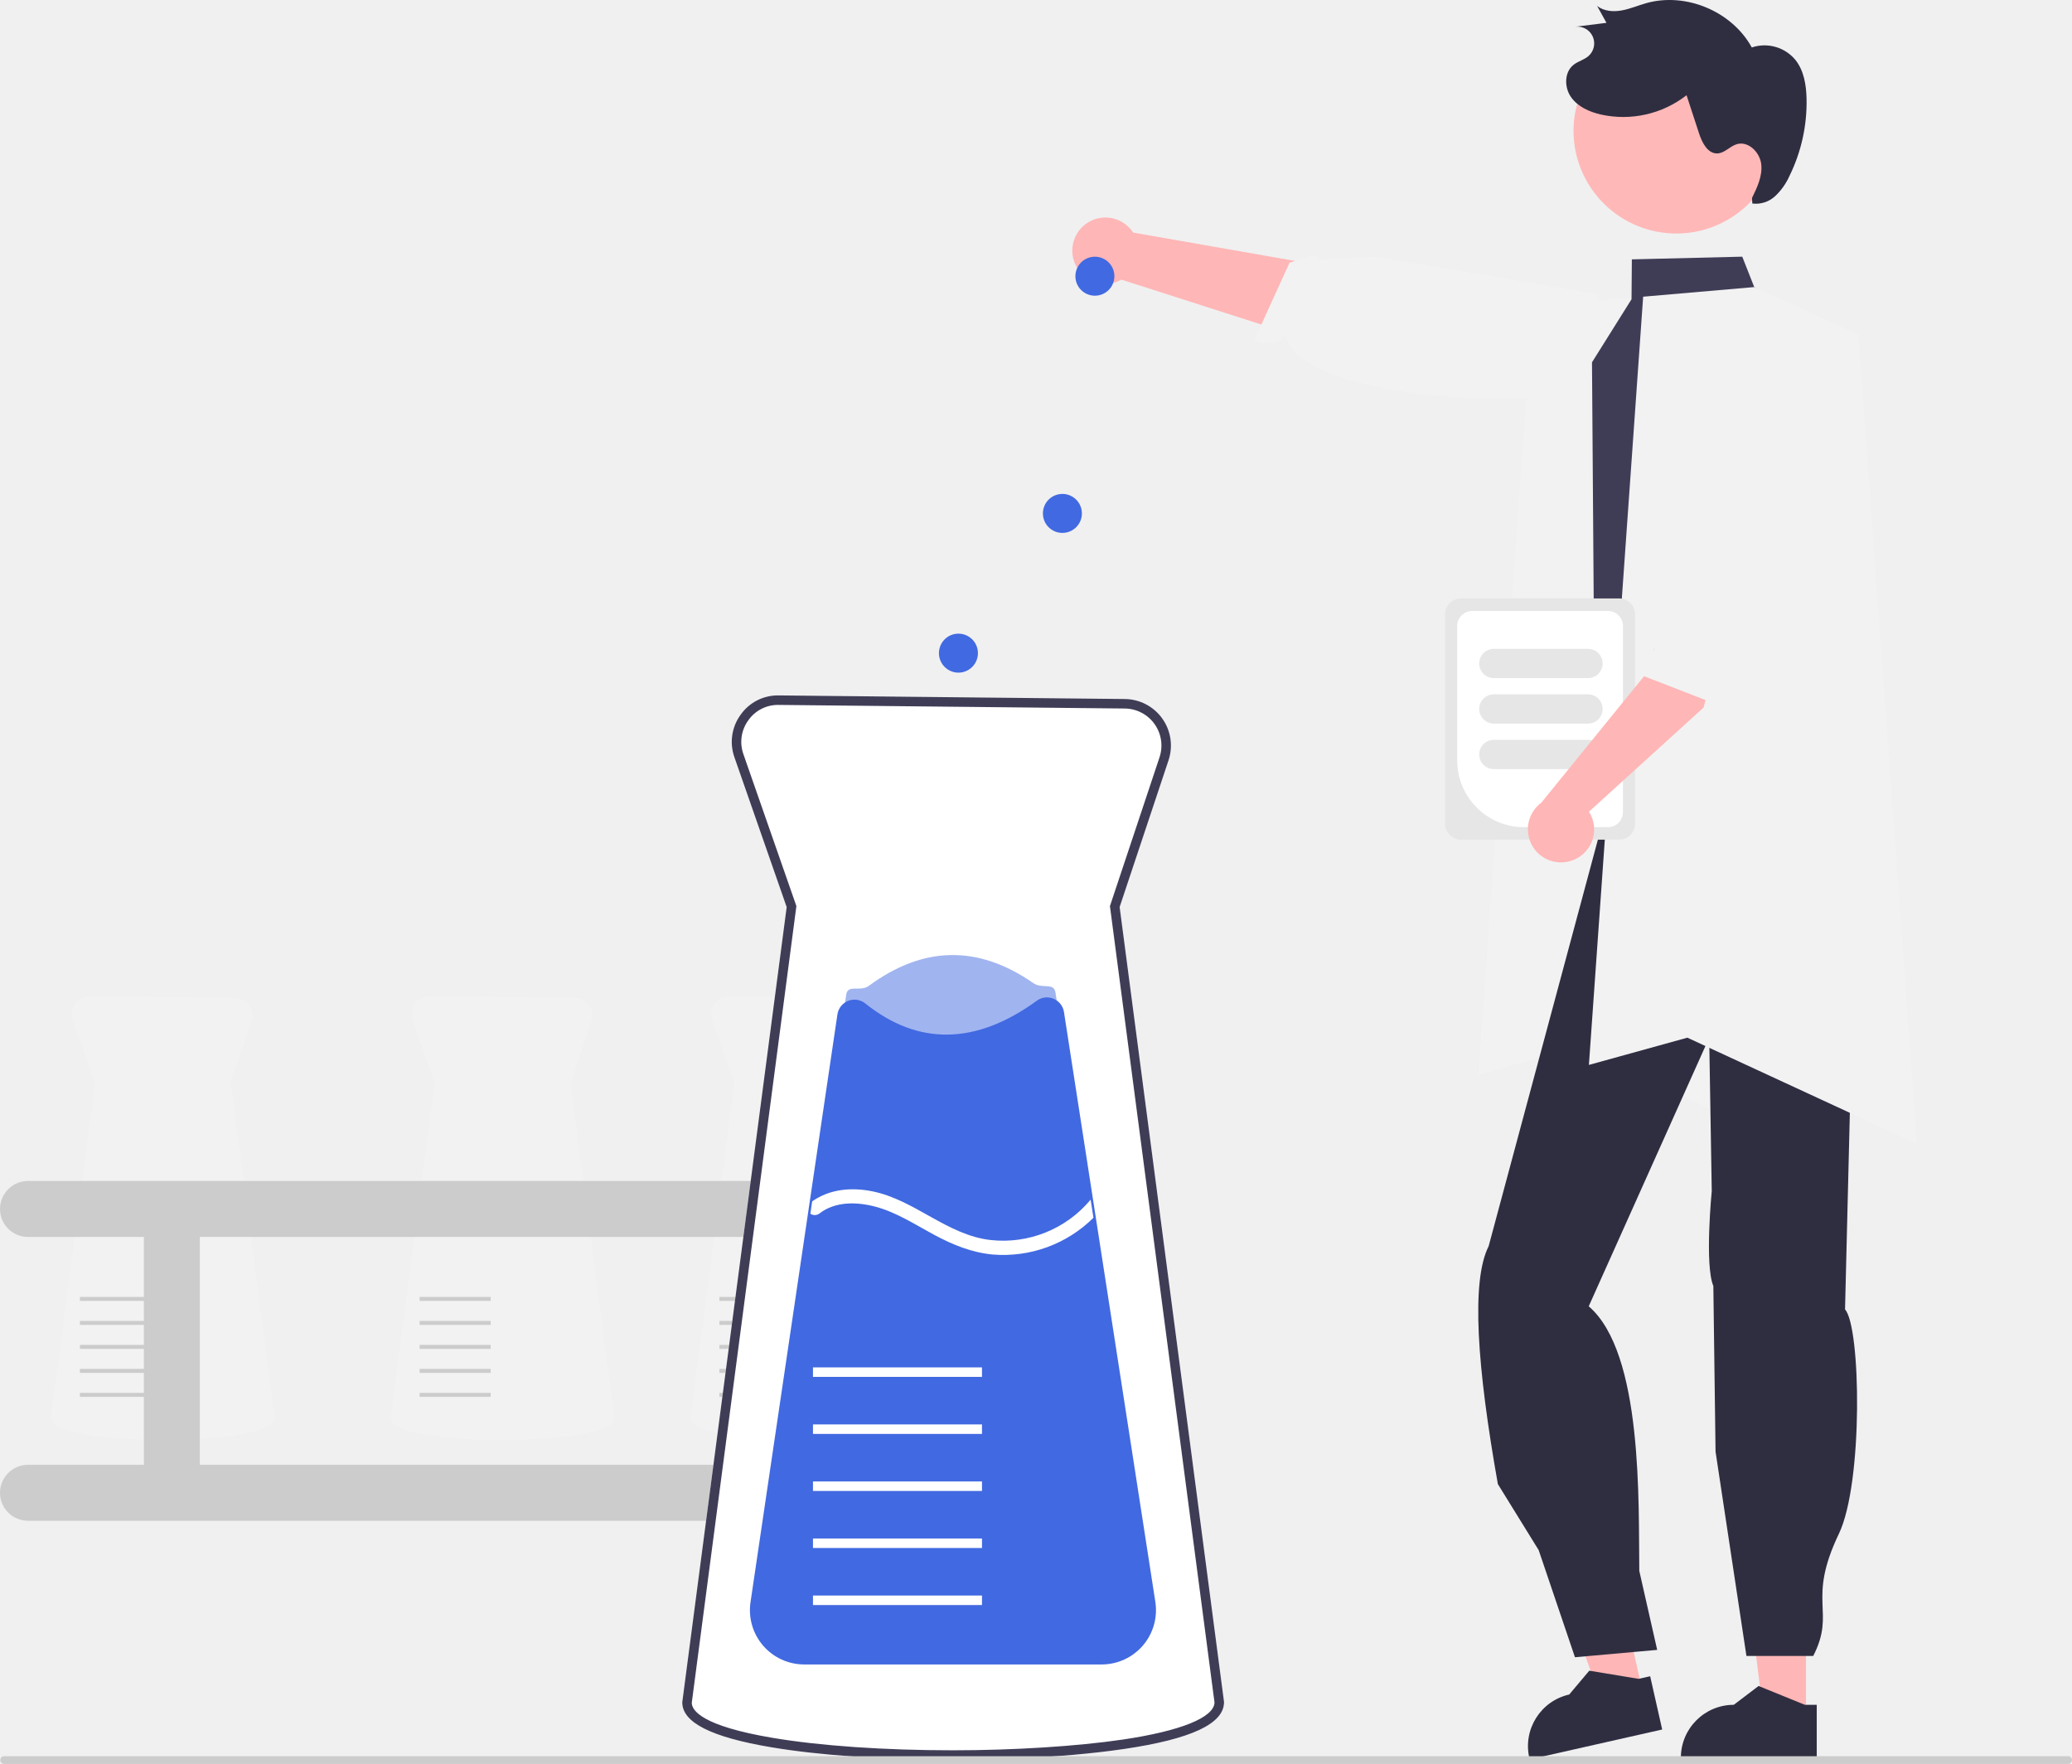
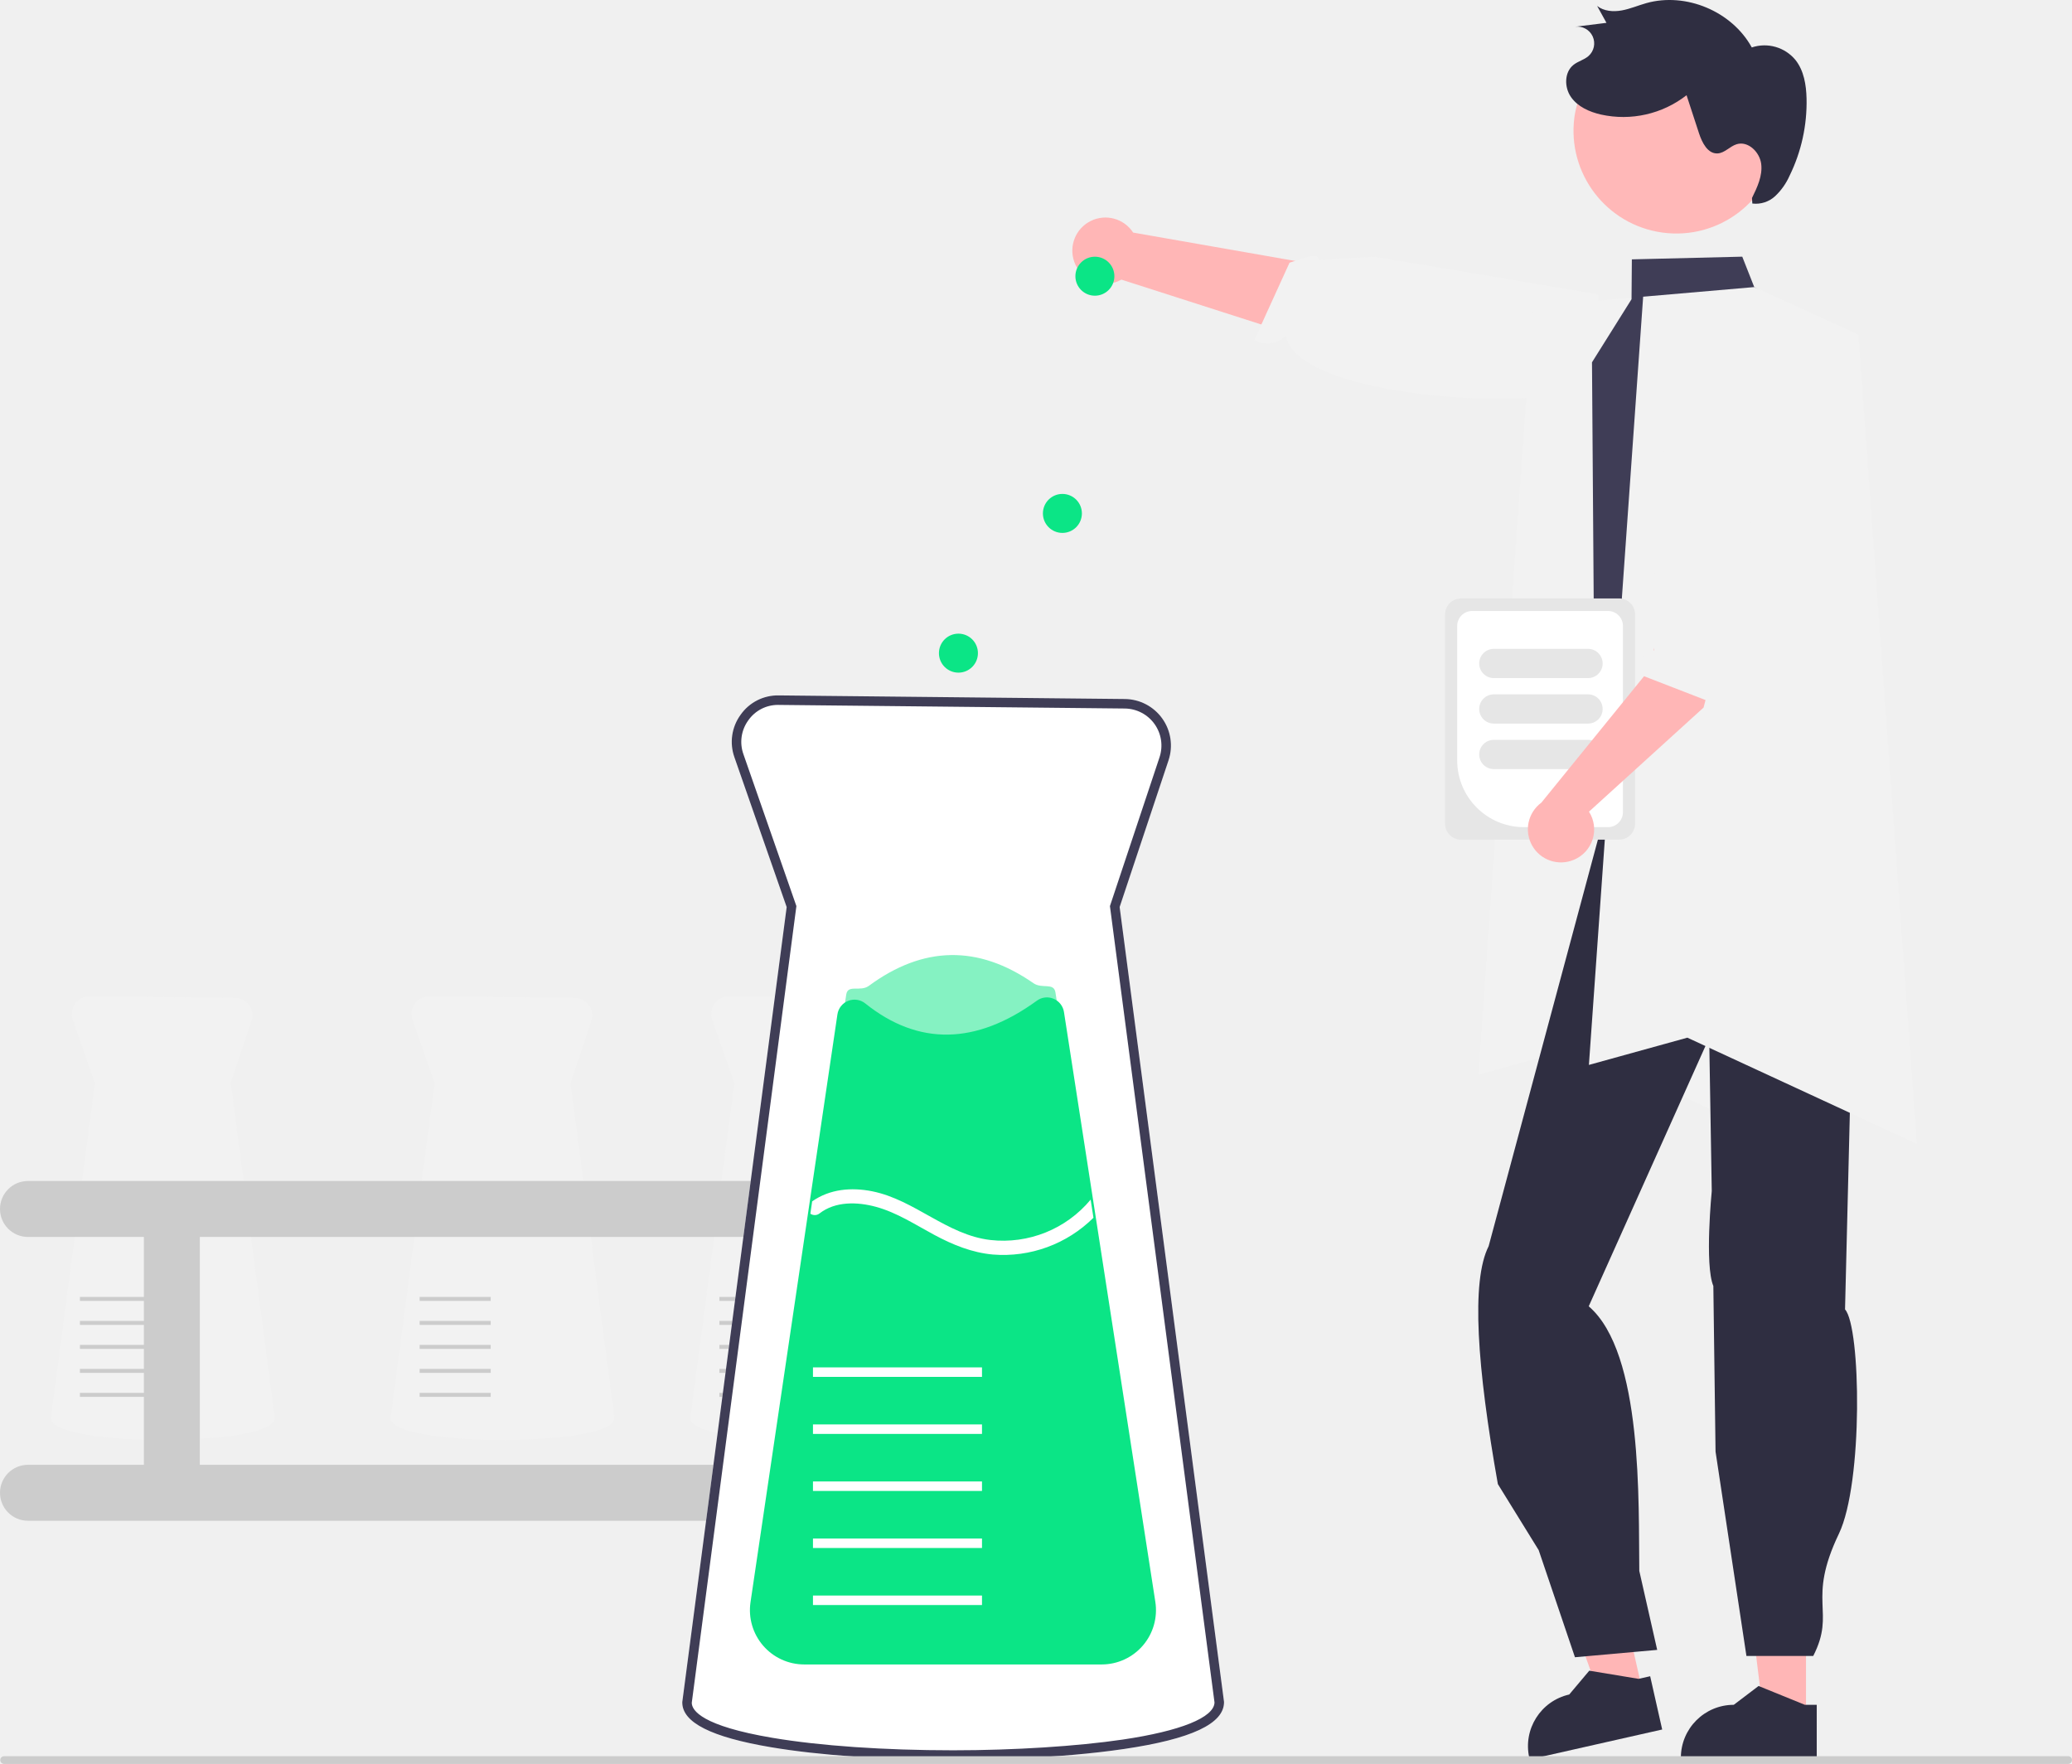
<svg xmlns="http://www.w3.org/2000/svg" data-name="Layer 1" width="637.748" height="542.828" viewBox="0 0 637.748 542.828">
  <path d="M611.767,259.126A10.132,10.132,0,0,0,626.293,264.637l87.876,28.188,29.084-22.818L629.904,250.16a10.187,10.187,0,0,0-18.138,8.966Z" transform="translate(-281.1258 -178.5859)" fill="#ffb6b6" />
  <path d="M774.531,296.795s-.796-1.953-11.311,2.296c-13.052,5.274-82.537,1.748-86.388-17.198a7.96,7.96,0,0,1-9.661,1.375l10.862-23.842c5.654-1.807,8.727-3.145,9.092-.842l17-1L772.976,269.175l1.903,23.766Z" transform="translate(-281.1258 -178.5859)" fill="#f2f2f2" />
  <polygon points="471.753 94.306 505.945 91.346 538 105.999 556 354.999 485.362 322.331 455.055 330.716 471.753 94.306" fill="#f2f2f2" />
  <polygon points="555.874 528.874 542.905 528.873 536.735 478.848 555.876 478.849 555.874 528.874" fill="#ffb6b6" />
  <path d="M840.307,720.031l-41.819-.002v-.529a16.278,16.278,0,0,1,16.277-16.277h.001l7.639-5.795,14.252,5.796,3.651 0Z" transform="translate(-281.1258 -178.5859)" fill="#2f2e41" />
  <polygon points="505.615 520.701 492.964 523.557 475.926 476.12 494.598 471.904 505.615 520.701" fill="#ffb6b6" />
  <path d="M792.736,710.821l-40.792,9.21-.117-.516A16.278,16.278,0,0,1,764.12,700.053l.001-0,6.175-7.335,15.179,2.514,3.561-.804Z" transform="translate(-281.1258 -178.5859)" fill="#2f2e41" />
  <path d="M853.426,401.633c6.081,18.339,5.438,38.246-1.462,59.612l-2.949,120.293c4.876,5.366,5.621,53.38-1.889,69.047-10.03,20.921-.806,23.718-7.896,37.598H818.665l-9.505-62.881-.677-50.969c-2.731-6.467-.489-29.225-.489-29.225L807.205,497.917,770.126,580.585c16.799,14.379,15.287,60.826,15.564,81.427l5.508,24.309-25.31,2.263-11.169-32.967-12.558-20.315c-6.399-35.996-8.297-62.422-2.841-73.216l37.222-138.486Z" transform="translate(-281.1258 -178.5859)" fill="#2f2e41" />
  <path d="M856.061,395.512l-3.39-6.78c-4.15-25.71-8.25-49.69-2.68-71.26.35-18.83-5.47-36.52-21.63-46.18l-7.29-4.36-3.69-9.36-33.98.83-.1,12.27-12.17,19.41v.08l.76,105.62,3.36,10.9-5.07,12.68,2.69,8.09,66.99-10.71,7.79-1.25a13.918,13.918,0,0,0,2.59-1.13,14.232,14.232,0,0,0,6.22-6.95c.07-.17.13-.33.19-.5a13.934,13.934,0,0,0,.9-4.3A14.303,14.303,0,0,0,856.061,395.512Z" transform="translate(-281.1258 -178.5859)" fill="#3f3d56" />
  <path d="M857.551,402.612a13.934,13.934,0,0,1-.9,4.3l-6.41,7.45a13.918,13.918,0,0,1-2.59,1.13l-7.79,1.25,11.27-21.19-24.77-54.23Z" transform="translate(-281.1258 -178.5859)" opacity="0.2" />
  <path d="M331.253,621.713a148.84,148.84,0,0,1-23.52-1.628c-7.248-1.226-10.924-2.967-10.924-5.176l.003-.04L310.334,511.919l-6.81-19.522a5.409,5.409,0,0,1,5.163-7.19l44.784.466a5.409,5.409,0,0,1,5.075,7.119l-6.375,19.124,13.522,102.953C365.697,620.281,344.046,621.713,331.253,621.713Z" transform="translate(-281.1258 -178.5859)" fill="#f2f2f2" />
  <rect x="24.602" y="428.635" width="21.876" height="1.23" fill="#ccc" />
  <rect x="24.602" y="421.254" width="21.876" height="1.23" fill="#ccc" />
  <rect x="24.602" y="413.874" width="21.876" height="1.23" fill="#ccc" />
  <rect x="24.602" y="406.493" width="21.876" height="1.23" fill="#ccc" />
  <rect x="24.602" y="399.112" width="21.876" height="1.23" fill="#ccc" />
  <path d="M528.073,621.713a148.84,148.84,0,0,1-23.52-1.628c-7.248-1.226-10.924-2.967-10.924-5.176l.003-.04L507.154,511.919l-6.81-19.522a5.409,5.409,0,0,1,5.163-7.19l44.784.466a5.409,5.409,0,0,1,5.075,7.119l-6.375,19.124,13.522,102.953C562.516,620.281,540.865,621.713,528.073,621.713Z" transform="translate(-281.1258 -178.5859)" fill="#f2f2f2" />
  <rect x="221.422" y="428.635" width="21.876" height="1.23" fill="#ccc" />
  <rect x="221.422" y="421.254" width="21.876" height="1.23" fill="#ccc" />
  <rect x="221.422" y="413.874" width="21.876" height="1.23" fill="#ccc" />
  <rect x="221.422" y="406.493" width="21.876" height="1.23" fill="#ccc" />
  <rect x="221.422" y="399.112" width="21.876" height="1.23" fill="#ccc" />
  <path d="M435.814,621.713a148.84,148.84,0,0,1-23.52-1.628c-7.248-1.226-10.924-2.967-10.924-5.176l.003-.04L414.895,511.919l-6.81-19.522a5.409,5.409,0,0,1,5.163-7.19l44.784.466a5.409,5.409,0,0,1,5.075,7.119l-6.375,19.124,13.522,102.953C470.257,620.281,448.606,621.713,435.814,621.713Z" transform="translate(-281.1258 -178.5859)" fill="#f2f2f2" />
  <rect x="129.163" y="428.635" width="21.876" height="1.23" fill="#ccc" />
  <rect x="129.163" y="421.254" width="21.876" height="1.23" fill="#ccc" />
  <rect x="129.163" y="413.874" width="21.876" height="1.23" fill="#ccc" />
  <rect x="129.163" y="406.493" width="21.876" height="1.23" fill="#ccc" />
  <rect x="129.163" y="399.112" width="21.876" height="1.23" fill="#ccc" />
  <path d="M581.275,629.363H539.451V559.246h41.824a8.611,8.611,0,0,0,0-17.222H289.737a8.611,8.611,0,0,0,0,17.222h35.674v70.117H289.737a8.611,8.611,0,0,0,0,17.222H581.275a8.611,8.611,0,1,0,0-17.222Zm-238.644,0V559.246h179.598v70.117Z" transform="translate(-281.1258 -178.5859)" fill="#ccc" />
  <path d="M574.502,720.147c-21.392,0-41.344-1.383-56.178-3.892-18.3-3.095-27.197-7.594-27.197-13.751l.01-.194,32.12-244.578L507.177,411.632a14.157,14.157,0,0,1,1.891-13.075,13.998,13.998,0,0,1,11.802-5.968L627.357,393.698A14.325,14.325,0,0,1,640.798,412.553l-15.053,45.161,32.126,244.6v.094c.004,6.639-10.068,11.353-30.79,14.411C606.723,719.823,583.529,720.147,574.502,720.147Z" transform="translate(-281.1258 -178.5859)" fill="#fff" />
  <path d="M574.502,720.147c-21.392,0-41.344-1.383-56.178-3.892-18.3-3.095-27.197-7.594-27.197-13.751l.01-.194,32.12-244.578L507.177,411.632a14.157,14.157,0,0,1,1.891-13.075,13.998,13.998,0,0,1,11.802-5.968L627.357,393.698A14.325,14.325,0,0,1,640.798,412.553l-15.053,45.161,32.126,244.6v.094c.004,6.639-10.068,11.353-30.79,14.411C606.723,719.823,583.529,720.147,574.502,720.147ZM520.575,395.511a11.127,11.127,0,0,0-9.131,4.752,11.263,11.263,0,0,0-1.504,10.404l16.31,46.755-.045.344L494.048,702.599c.006,2.398,3.223,7.128,24.765,10.77,14.678,2.484,34.455,3.852,55.689,3.852,18.665,0,38.16-1.233,52.15-3.297,17.872-2.637,28.167-6.799,28.291-11.429L622.756,457.428l15.266-45.8a11.4,11.4,0,0,0-10.695-15.004l-106.504-1.109C520.74,395.512,520.657,395.511,520.575,395.511Z" transform="translate(-281.1258 -178.5859)" fill="#3f3d56" />
-   <path d="M635.205,672.578H513.8l19.245-130.138.524-3.587,8.018-54.177c.489-3.305,4.294-.738,6.984-2.719,16.702-12.3,33.604-12.656,50.653-.801,2.635,1.832,6.276-.312,6.767,2.86l8.423,54.341.814,5.256Z" transform="translate(-281.1258 -178.5859)" fill="#4169e1" opacity="0.5" />
-   <path d="M620.221,690.802H528.654A16.706,16.706,0,0,1,512.128,671.651l26.753-180.909a5.309,5.309,0,0,1,8.586-3.347c16.305,13.062,34.075,12.767,52.816-.87a5.212,5.212,0,0,1,5.102-.594,5.298,5.298,0,0,1,3.226,4.107l28.12,181.5a16.707,16.707,0,0,1-16.51,19.264Z" transform="translate(-281.1258 -178.5859)" fill="#4169e1" />
+   <path d="M635.205,672.578H513.8l19.245-130.138.524-3.587,8.018-54.177c.489-3.305,4.294-.738,6.984-2.719,16.702-12.3,33.604-12.656,50.653-.801,2.635,1.832,6.276-.312,6.767,2.86l8.423,54.341.814,5.256Z" transform="translate(-281.1258 -178.5859)" fill="#0be586" opacity="0.5" />
+   <path d="M620.221,690.802H528.654A16.706,16.706,0,0,1,512.128,671.651l26.753-180.909a5.309,5.309,0,0,1,8.586-3.347c16.305,13.062,34.075,12.767,52.816-.87a5.212,5.212,0,0,1,5.102-.594,5.298,5.298,0,0,1,3.226,4.107l28.12,181.5a16.707,16.707,0,0,1-16.51,19.264Z" transform="translate(-281.1258 -178.5859)" fill="#0be586" />
  <rect x="250.227" y="491.007" width="52.024" height="2.925" fill="#fff" />
  <rect x="250.227" y="473.454" width="52.024" height="2.925" fill="#fff" />
  <rect x="250.227" y="455.902" width="52.024" height="2.925" fill="#fff" />
  <rect x="250.227" y="438.349" width="52.024" height="2.925" fill="#fff" />
  <rect x="250.227" y="420.796" width="52.024" height="2.925" fill="#fff" />
  <path d="M617.682,553.336a39.42,39.42,0,0,1-30.936,11.321c-6.465-.585-12.36-2.999-18.035-6.041-5.865-3.145-11.541-6.904-18.035-8.659-5.69-1.536-12.433-1.741-17.319,2.062a2.374,2.374,0,0,1-2.808.073l.556-3.803c5.441-3.803,12.053-4.388,18.533-3.086,13.047,2.633,22.95,13.428,36.319,14.978A35.034,35.034,0,0,0,616.804,547.778l.015-.015Z" transform="translate(-281.1258 -178.5859)" fill="#fff" />
  <path d="M918.874,720.224a1.186,1.186,0,0,1-1.19,1.19h-635.29a1.19,1.19,0,0,1,0-2.38h635.29A1.187,1.187,0,0,1,918.874,720.224Z" transform="translate(-281.1258 -178.5859)" fill="#ccc" />
  <polygon points="505.753 91.306 539.945 88.346 572 102.999 590 351.999 519.362 319.331 489.055 327.716 505.753 91.306" fill="#f2f2f2" />
-   <circle cx="337" cy="84.999" r="6" fill="#4169e1" />
-   <circle cx="327" cy="157.999" r="6" fill="#4169e1" />
-   <circle cx="295" cy="200.999" r="6" fill="#4169e1" />
+   <circle cx="337" cy="84.999" r="6" fill="#0be586" />
+   <circle cx="327" cy="157.999" r="6" fill="#0be586" />
+   <circle cx="295" cy="200.999" r="6" fill="#0be586" />
  <path d="M725.911,432.072V367.663a4.923,4.923,0,0,1,4.917-4.917H779.472a4.923,4.923,0,0,1,4.917,4.917v64.409a4.923,4.923,0,0,1-4.917,4.917H730.829A4.923,4.923,0,0,1,725.911,432.072Z" transform="translate(-281.1258 -178.5859)" fill="#e6e6e6" />
  <path d="M729.643,412.618V371.21a4.61,4.61,0,0,1,4.605-4.605h41.805a4.61,4.61,0,0,1,4.605,4.605v57.316a4.61,4.61,0,0,1-4.605,4.605H750.155A20.536,20.536,0,0,1,729.643,412.618Z" transform="translate(-281.1258 -178.5859)" fill="#fff" />
  <path d="M736.411,382.763a4.505,4.505,0,0,1,4.5-4.5h29a4.5,4.5,0,0,1,0,9h-29A4.505,4.505,0,0,1,736.411,382.763Z" transform="translate(-281.1258 -178.5859)" fill="#e6e6e6" />
  <path d="M736.411,396.763a4.505,4.505,0,0,1,4.5-4.5h29a4.5,4.5,0,0,1,0,9h-29A4.505,4.505,0,0,1,736.411,396.763Z" transform="translate(-281.1258 -178.5859)" fill="#e6e6e6" />
  <path d="M736.411,410.763a4.505,4.505,0,0,1,4.5-4.5h29a4.5,4.5,0,0,1,0,9h-29A4.505,4.505,0,0,1,736.411,410.763Z" transform="translate(-281.1258 -178.5859)" fill="#e6e6e6" />
  <path d="M765.538,443.184a10.132,10.132,0,0,0,4.669-14.819l35.27-32.04,12.373-47.862-21.959-1.827-6.713,37.558-33.632,41.397a10.187,10.187,0,0,0,9.992,17.593Z" transform="translate(-281.1258 -178.5859)" fill="#ffb6b6" />
  <path d="M821.234,305.24s5.352.079,2.941,11.161c-1.93,8.872-9.252,58.797-15.096,69.966a7.96,7.96,0,0,1,1.928,9.566l-24.426-9.476c-2.129-5.541,1.441-7.264,3.719-7.761l-.447-17.381,3.502-44.304,24.011-11.897Z" transform="translate(-281.1258 -178.5859)" fill="#f2f2f2" />
  <path d="M828.428,223.222a31.647,31.647,0,0,1-62.715-8.536l.061-.449a31.647,31.647,0,0,1,62.644,8.983Z" transform="translate(-281.1258 -178.5859)" fill="#ffb8b8" />
  <path d="M820.374,239.522c1.625-3.301,3.295-6.846,2.838-10.497s-4.037-7.141-7.553-6.056c-2.102.649-3.692,2.725-5.889,2.831-3.024.146-4.758-3.315-5.699-6.192l-3.833-11.719a31.708,31.708,0,0,1-26.335,5.951c-3.559-.814-7.155-2.4-9.243-5.396s-2.075-7.641.788-9.906c1.404-1.111,3.273-1.532,4.615-2.718a5.171,5.171,0,0,0-4.129-8.999l9.652-1.206-2.876-5.201c2.072,1.634,4.956,1.853,7.553,1.386s5.043-1.537,7.583-2.25c12.196-3.423,26.37,2.529,32.466,13.633a12.356,12.356,0,0,1,13.472,3.89c2.584,3.279,3.287,7.656,3.387,11.83a51.324,51.324,0,0,1-5.232,23.775,19.477,19.477,0,0,1-4.395,6.235,8.797,8.797,0,0,1-7.061,2.309" transform="translate(-281.1258 -178.5859)" fill="#2f2e41" />
</svg>
